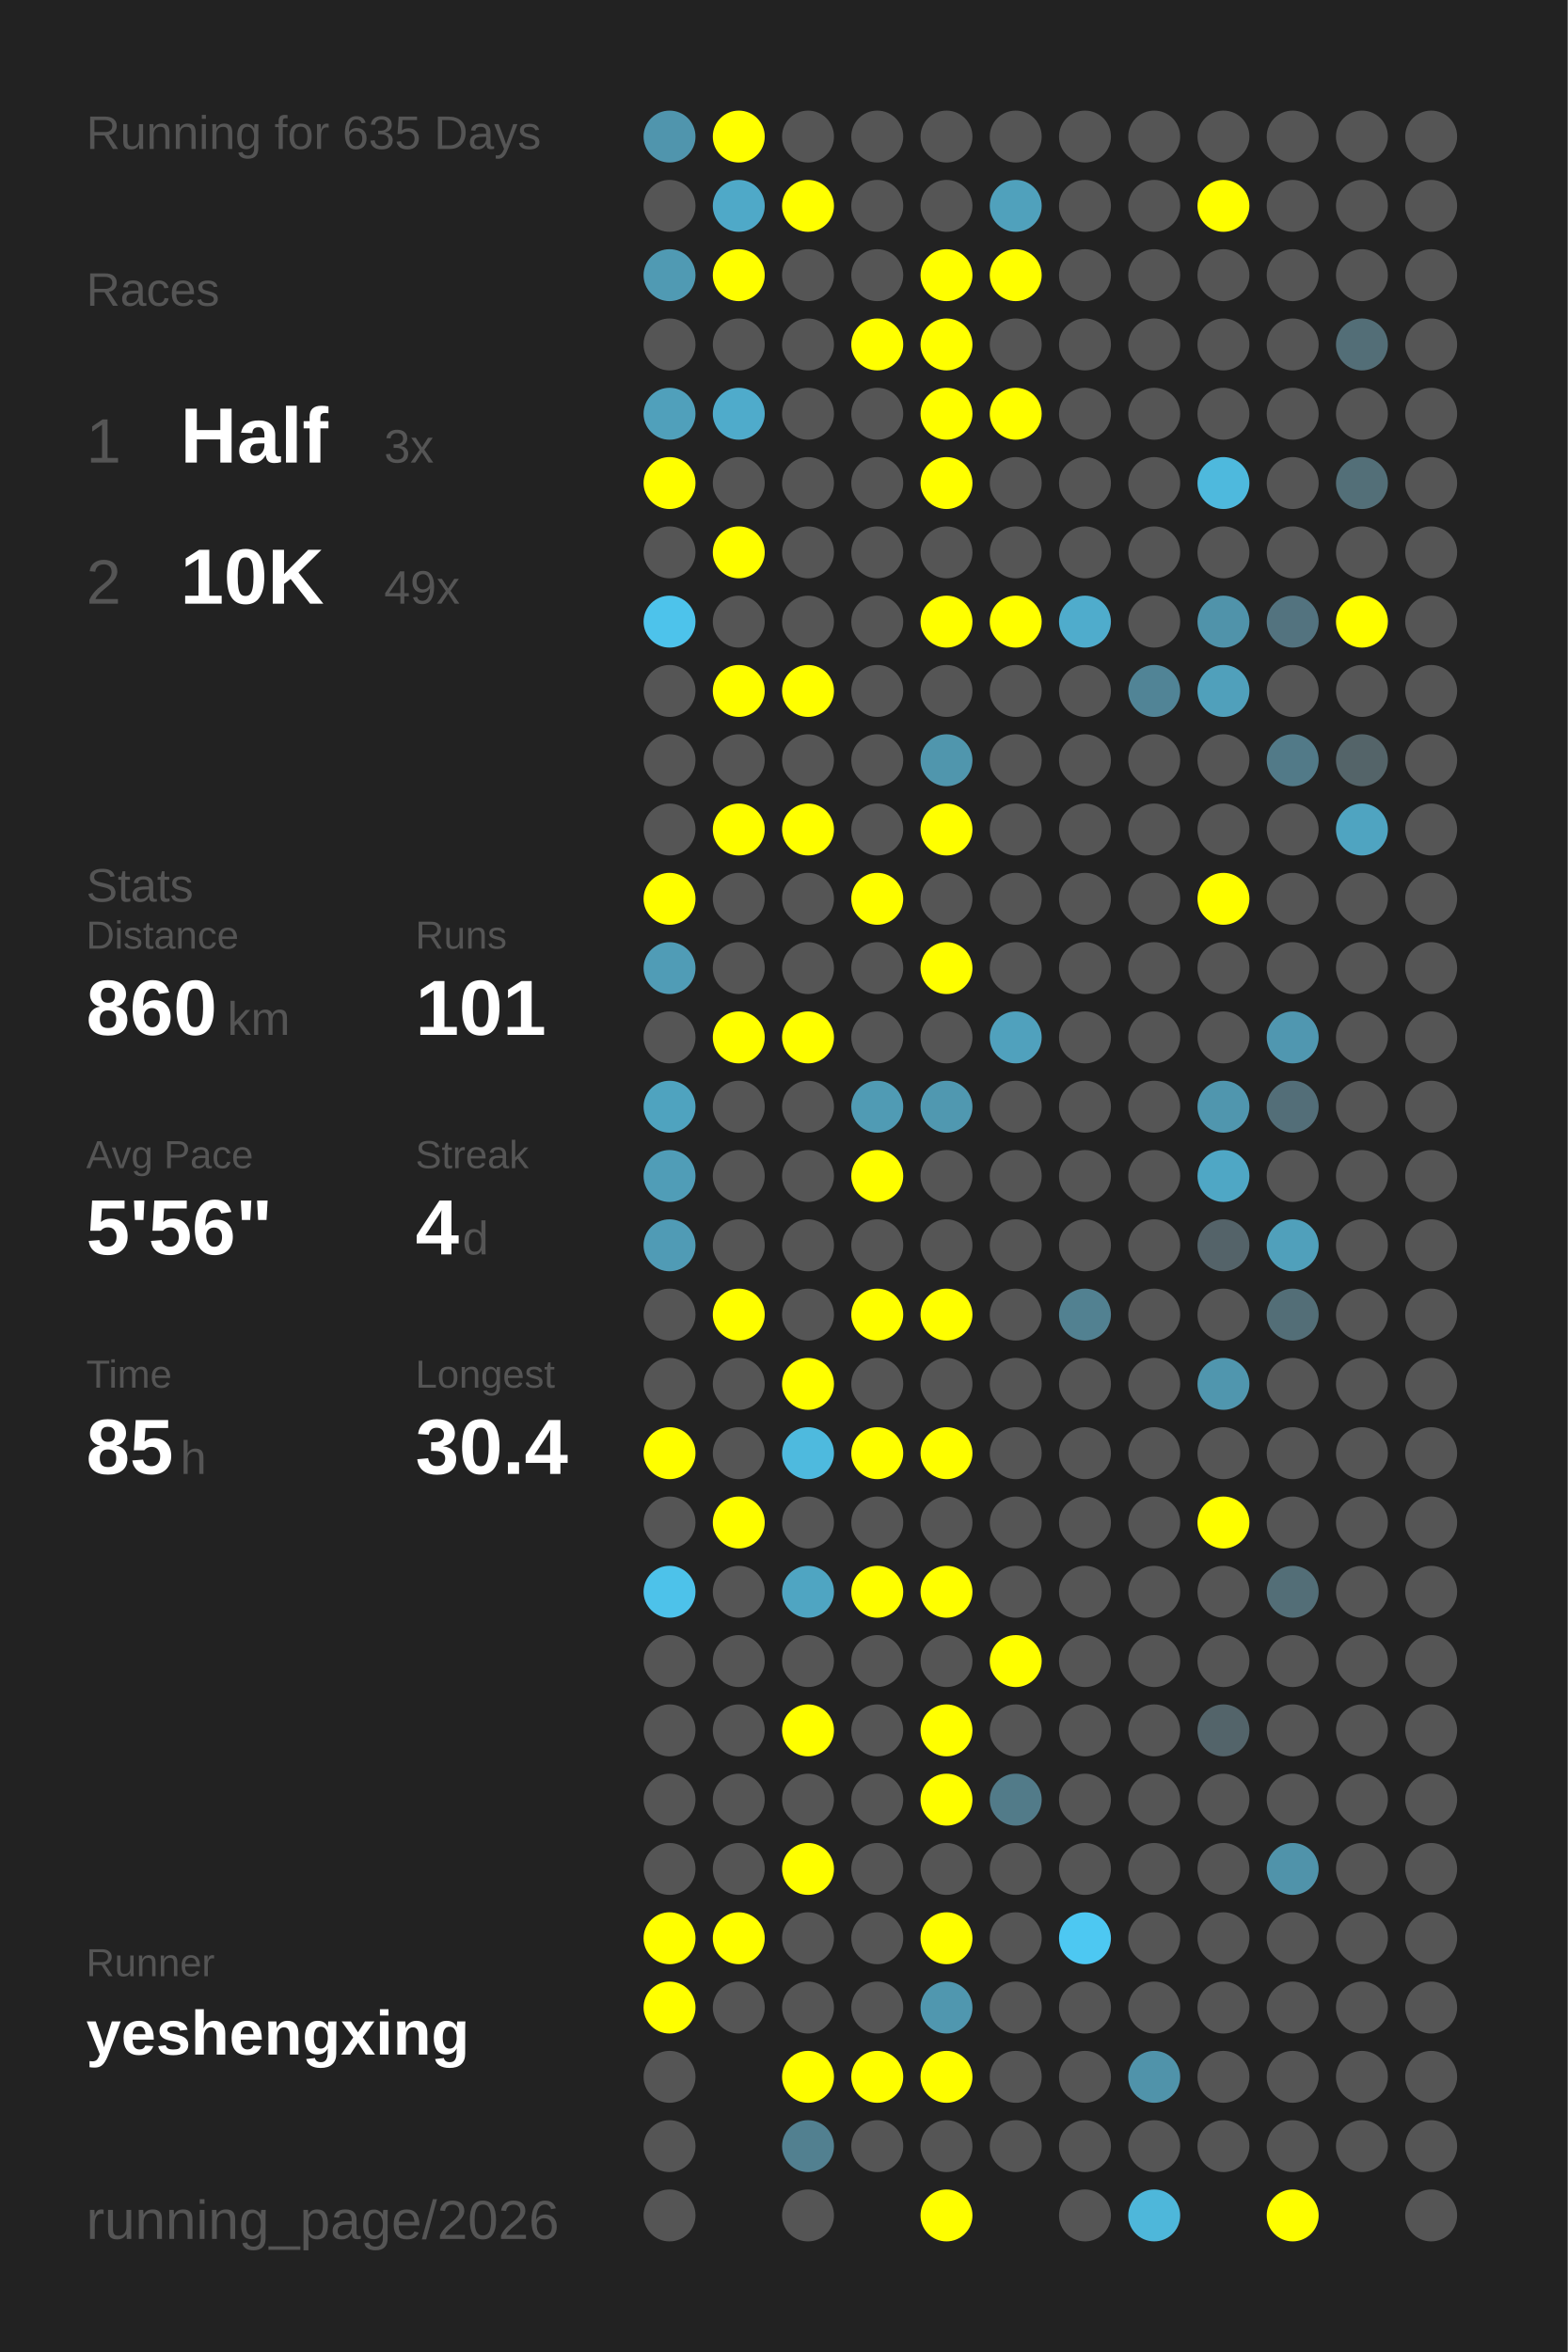
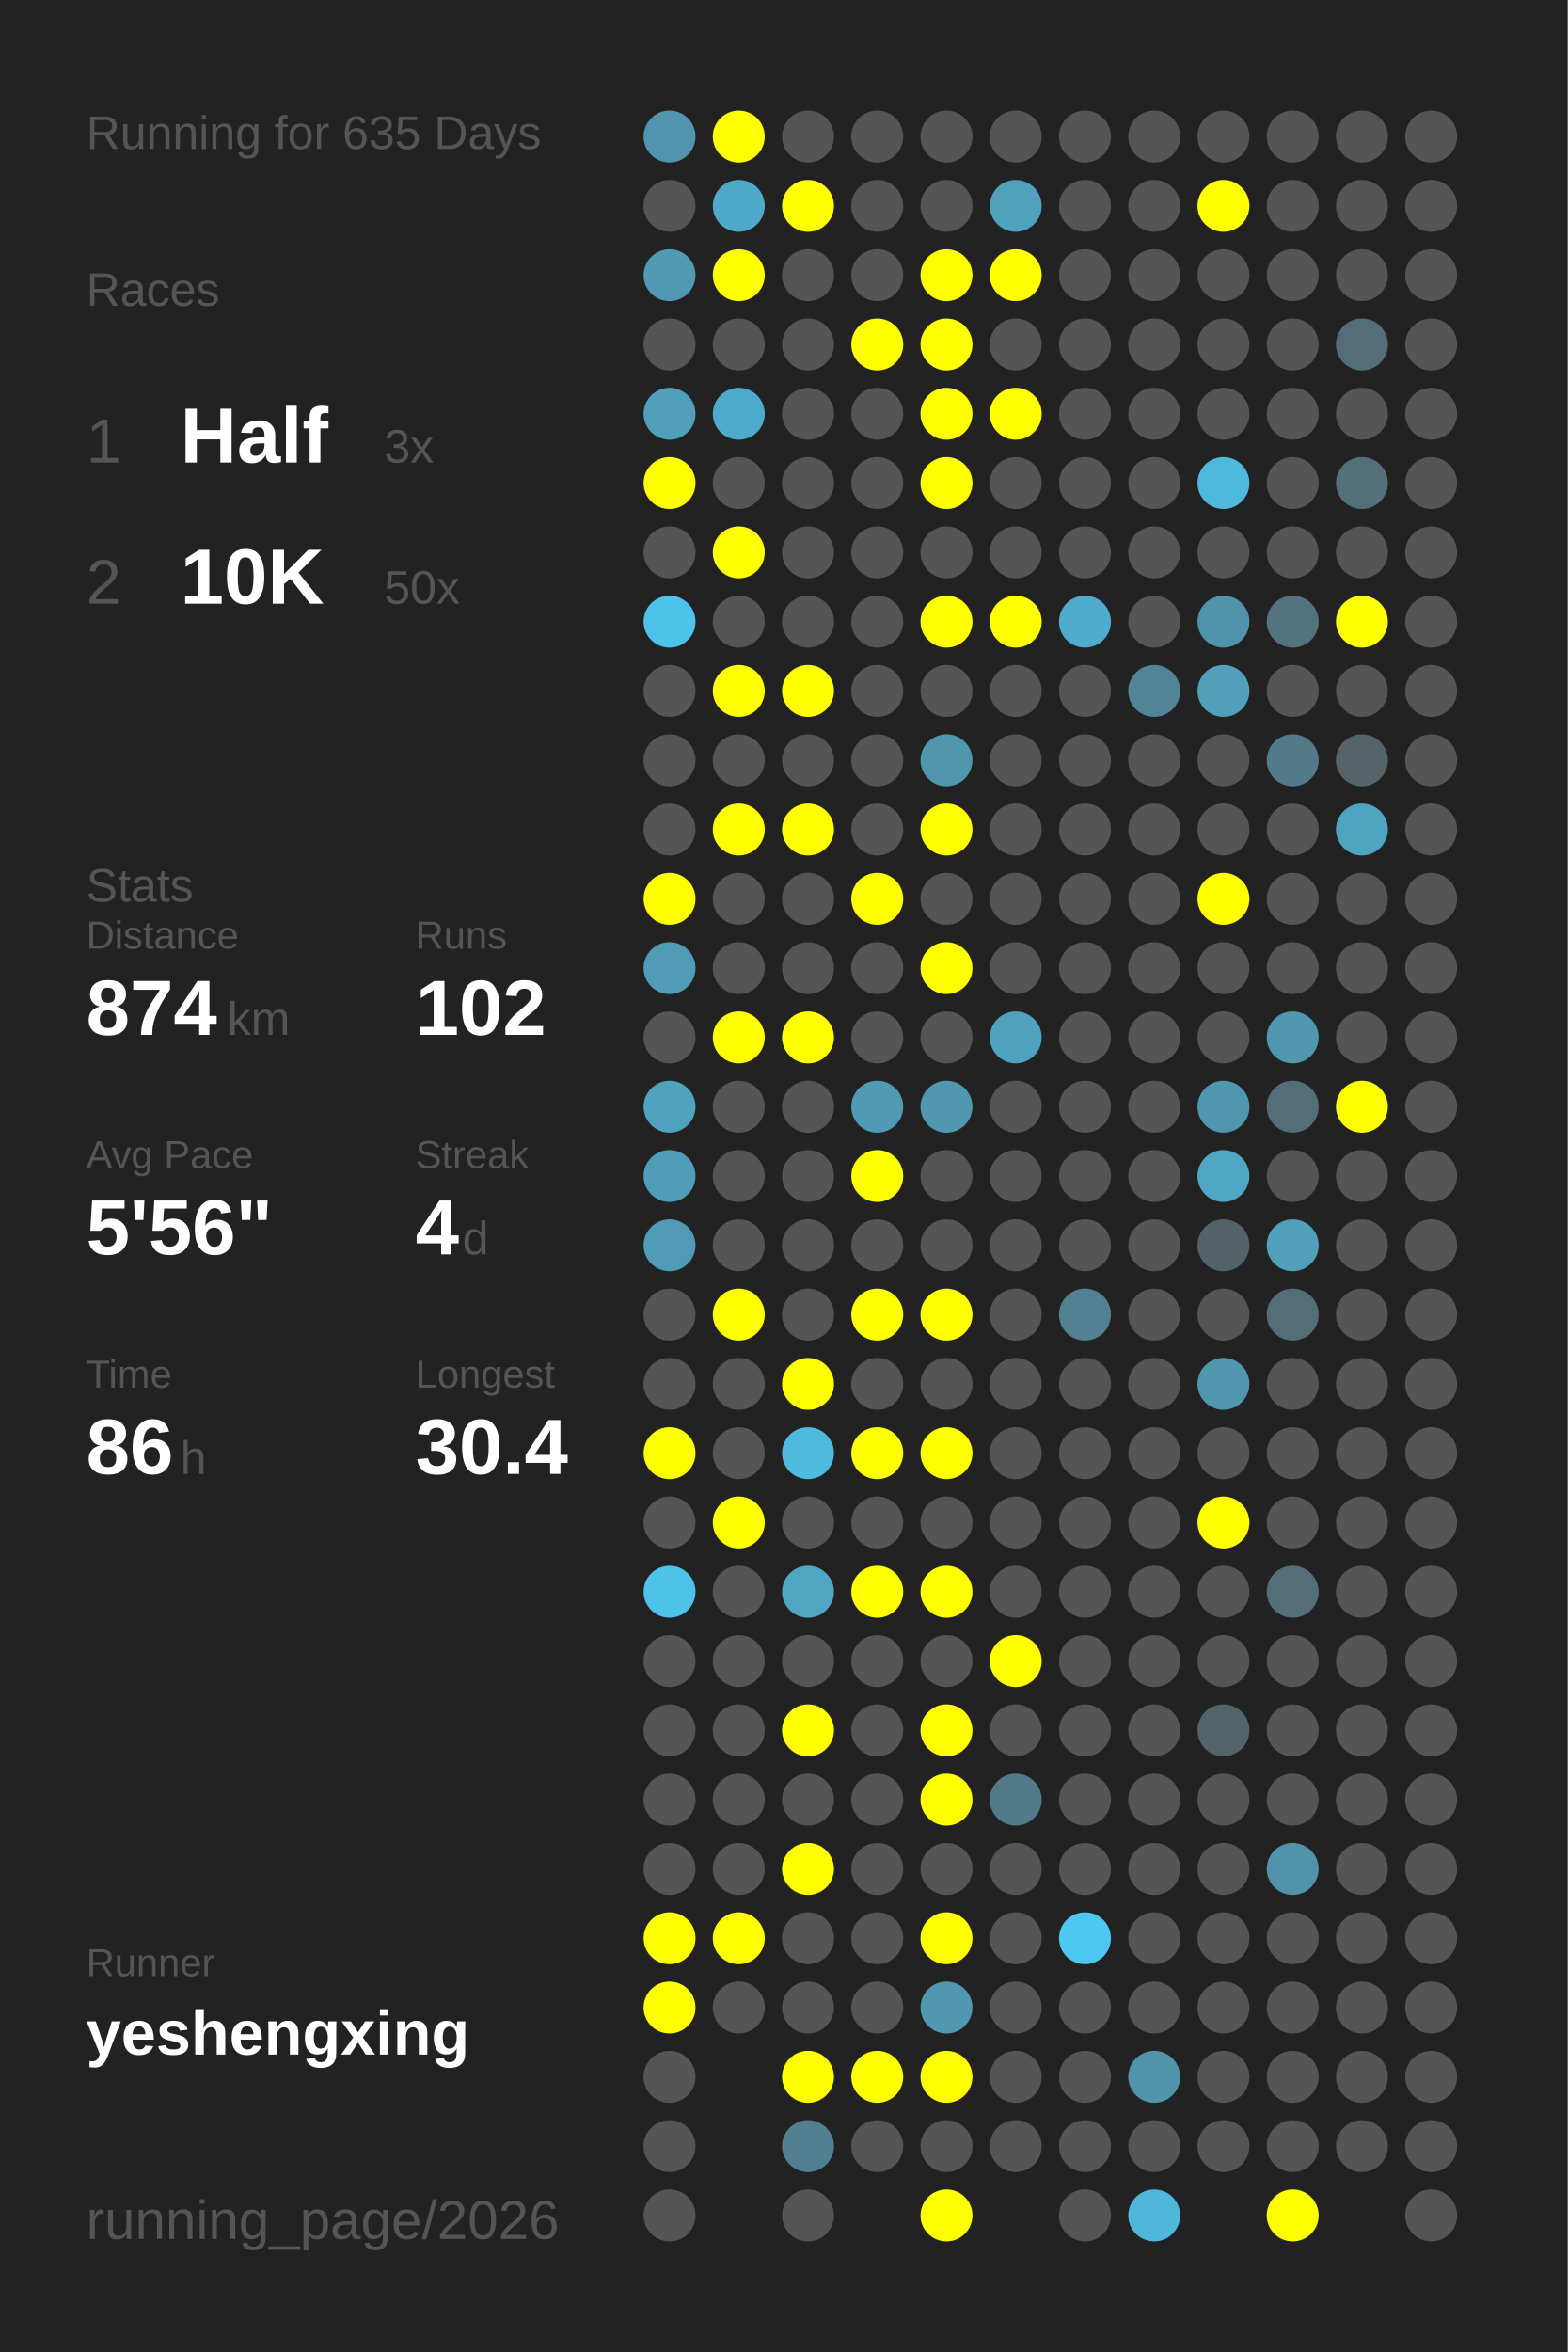
<svg xmlns="http://www.w3.org/2000/svg" baseProfile="full" height="300mm" version="1.1" viewBox="0,0,200,300" width="200mm">
  <defs />
  <rect fill="#222222" height="300" width="200" x="0" y="0" />
  <text fill="#555555" style="font-size:6px; font-family:Arial;" x="11" y="19">Running for 635 Days</text>
  <text fill="#555555" style="font-size:6px; font-family:Arial;" x="11" y="39">Races</text>
  <text fill="#555555" style="font-size:8px; font-family:Arial;" x="11" y="59">1</text>
  <text fill="#FFFFFF" style="font-size:10px; font-family:Arial; font-weight:bold;" x="23" y="59">Half</text>
  <text fill="#555555" style="font-size:6px; font-family:Arial;" x="49" y="59">3x</text>
  <text fill="#555555" style="font-size:8px; font-family:Arial;" x="11" y="77">2</text>
  <text fill="#FFFFFF" style="font-size:10px; font-family:Arial; font-weight:bold;" x="23" y="77">10K</text>
-   <text fill="#555555" style="font-size:6px; font-family:Arial;" x="49" y="77">49x</text>
+   <text fill="#555555" style="font-size:6px; font-family:Arial;" x="49" y="77">50x</text>
  <text fill="#555555" style="font-size:6px; font-family:Arial;" x="11" y="115">Stats</text>
  <text fill="#555555" style="font-size:5px; font-family:Arial;" x="11" y="121">Distance</text>
-   <text fill="#FFFFFF" style="font-size:10px; font-family:Arial; font-weight:bold;" x="11" y="132">860</text>
+   <text fill="#FFFFFF" style="font-size:10px; font-family:Arial; font-weight:bold;" x="11" y="132">874</text>
  <text fill="#555555" style="font-size:6px; font-family:Arial;" x="29" y="132">km</text>
  <text fill="#555555" style="font-size:5px; font-family:Arial;" x="53" y="121">Runs</text>
-   <text fill="#FFFFFF" style="font-size:10px; font-family:Arial; font-weight:bold;" x="53" y="132">101</text>
+   <text fill="#FFFFFF" style="font-size:10px; font-family:Arial; font-weight:bold;" x="53" y="132">102</text>
  <text fill="#555555" style="font-size:5px; font-family:Arial;" x="11" y="149">Avg Pace</text>
  <text fill="#FFFFFF" style="font-size:10px; font-family:Arial; font-weight:bold;" x="11" y="160">5'56"</text>
  <text fill="#555555" style="font-size:5px; font-family:Arial;" x="53" y="149">Streak</text>
  <text fill="#FFFFFF" style="font-size:10px; font-family:Arial; font-weight:bold;" x="53" y="160">4</text>
  <text fill="#555555" style="font-size:6px; font-family:Arial;" x="59" y="160">d</text>
  <text fill="#555555" style="font-size:5px; font-family:Arial;" x="11" y="177">Time</text>
-   <text fill="#FFFFFF" style="font-size:10px; font-family:Arial; font-weight:bold;" x="11" y="188">85</text>
+   <text fill="#FFFFFF" style="font-size:10px; font-family:Arial; font-weight:bold;" x="11" y="188">86</text>
  <text fill="#555555" style="font-size:6px; font-family:Arial;" x="23" y="188">h</text>
  <text fill="#555555" style="font-size:5px; font-family:Arial;" x="53" y="177">Longest</text>
  <text fill="#FFFFFF" style="font-size:10px; font-family:Arial; font-weight:bold;" x="53" y="188">30.4</text>
  <text fill="#555555" style="font-size:5px; font-family:Arial;" x="11" y="252.065">Runner</text>
  <text fill="#FFFFFF" style="font-size:8px; font-family:Arial; font-weight:bold;" x="11" y="262.065">yeshengxing</text>
  <text fill="#555555" style="font-size:7px; font-family:Arial;" x="11" y="285.581">running_page/2026</text>
  <circle cx="85.417" cy="17.419" fill="#5095ad" r="3.312" />
  <circle cx="85.417" cy="26.258" fill="#555555" r="3.312" />
  <circle cx="85.417" cy="35.097" fill="#509ab3" r="3.312" />
  <circle cx="85.417" cy="43.935" fill="#555555" r="3.312" />
  <circle cx="85.417" cy="52.774" fill="#50a0bb" r="3.312" />
  <circle cx="85.417" cy="61.613" fill="#FFFF00" r="3.312" />
  <circle cx="85.417" cy="70.452" fill="#555555" r="3.312" />
  <circle cx="85.417" cy="79.29" fill="#4dc3eb" r="3.312" />
  <circle cx="85.417" cy="88.129" fill="#555555" r="3.312" />
  <circle cx="85.417" cy="96.968" fill="#555555" r="3.312" />
  <circle cx="85.417" cy="105.806" fill="#555555" r="3.312" />
  <circle cx="85.417" cy="114.645" fill="#FFFF00" r="3.312" />
  <circle cx="85.417" cy="123.484" fill="#509cb6" r="3.312" />
  <circle cx="85.417" cy="132.323" fill="#555555" r="3.312" />
  <circle cx="85.417" cy="141.161" fill="#4fa3bf" r="3.312" />
  <circle cx="85.417" cy="150" fill="#509db7" r="3.312" />
  <circle cx="85.417" cy="158.839" fill="#509bb5" r="3.312" />
  <circle cx="85.417" cy="167.677" fill="#555555" r="3.312" />
  <circle cx="85.417" cy="176.516" fill="#555555" r="3.312" />
  <circle cx="85.417" cy="185.355" fill="#FFFF00" r="3.312" />
  <circle cx="85.417" cy="194.194" fill="#555555" r="3.312" />
  <circle cx="85.417" cy="203.032" fill="#4dc2ea" r="3.312" />
  <circle cx="85.417" cy="211.871" fill="#555555" r="3.312" />
  <circle cx="85.417" cy="220.71" fill="#555555" r="3.312" />
  <circle cx="85.417" cy="229.548" fill="#555555" r="3.312" />
  <circle cx="85.417" cy="238.387" fill="#555555" r="3.312" />
  <circle cx="85.417" cy="247.226" fill="#FFFF00" r="3.312" />
  <circle cx="85.417" cy="256.065" fill="#FFFF00" r="3.312" />
  <circle cx="85.417" cy="264.903" fill="#555555" r="3.312" />
  <circle cx="85.417" cy="273.742" fill="#555555" r="3.312" />
  <circle cx="85.417" cy="282.581" fill="#555555" r="3.312" />
  <circle cx="94.25" cy="17.419" fill="#FFFF00" r="3.312" />
  <circle cx="94.25" cy="26.258" fill="#4fa9c8" r="3.312" />
  <circle cx="94.25" cy="35.097" fill="#FFFF00" r="3.312" />
  <circle cx="94.25" cy="43.935" fill="#555555" r="3.312" />
  <circle cx="94.25" cy="52.774" fill="#4fabcb" r="3.312" />
  <circle cx="94.25" cy="61.613" fill="#555555" r="3.312" />
  <circle cx="94.25" cy="70.452" fill="#FFFF00" r="3.312" />
  <circle cx="94.25" cy="79.29" fill="#555555" r="3.312" />
  <circle cx="94.25" cy="88.129" fill="#FFFF00" r="3.312" />
  <circle cx="94.25" cy="96.968" fill="#555555" r="3.312" />
  <circle cx="94.25" cy="105.806" fill="#FFFF00" r="3.312" />
  <circle cx="94.25" cy="114.645" fill="#555555" r="3.312" />
  <circle cx="94.25" cy="123.484" fill="#555555" r="3.312" />
  <circle cx="94.25" cy="132.323" fill="#FFFF00" r="3.312" />
  <circle cx="94.25" cy="141.161" fill="#555555" r="3.312" />
  <circle cx="94.25" cy="150" fill="#555555" r="3.312" />
  <circle cx="94.25" cy="158.839" fill="#555555" r="3.312" />
  <circle cx="94.25" cy="167.677" fill="#FFFF00" r="3.312" />
  <circle cx="94.25" cy="176.516" fill="#555555" r="3.312" />
  <circle cx="94.25" cy="185.355" fill="#555555" r="3.312" />
  <circle cx="94.25" cy="194.194" fill="#FFFF00" r="3.312" />
  <circle cx="94.25" cy="203.032" fill="#555555" r="3.312" />
  <circle cx="94.25" cy="211.871" fill="#555555" r="3.312" />
  <circle cx="94.25" cy="220.71" fill="#555555" r="3.312" />
  <circle cx="94.25" cy="229.548" fill="#555555" r="3.312" />
  <circle cx="94.25" cy="238.387" fill="#555555" r="3.312" />
  <circle cx="94.25" cy="247.226" fill="#FFFF00" r="3.312" />
  <circle cx="94.25" cy="256.065" fill="#555555" r="3.312" />
  <circle cx="103.083" cy="17.419" fill="#555555" r="3.312" />
  <circle cx="103.083" cy="26.258" fill="#FFFF00" r="3.312" />
  <circle cx="103.083" cy="35.097" fill="#555555" r="3.312" />
  <circle cx="103.083" cy="43.935" fill="#555555" r="3.312" />
  <circle cx="103.083" cy="52.774" fill="#555555" r="3.312" />
  <circle cx="103.083" cy="61.613" fill="#555555" r="3.312" />
  <circle cx="103.083" cy="70.452" fill="#555555" r="3.312" />
  <circle cx="103.083" cy="79.29" fill="#555555" r="3.312" />
  <circle cx="103.083" cy="88.129" fill="#FFFF00" r="3.312" />
  <circle cx="103.083" cy="96.968" fill="#555555" r="3.312" />
  <circle cx="103.083" cy="105.806" fill="#FFFF00" r="3.312" />
  <circle cx="103.083" cy="114.645" fill="#555555" r="3.312" />
  <circle cx="103.083" cy="123.484" fill="#555555" r="3.312" />
  <circle cx="103.083" cy="132.323" fill="#FFFF00" r="3.312" />
  <circle cx="103.083" cy="141.161" fill="#555555" r="3.312" />
  <circle cx="103.083" cy="150" fill="#555555" r="3.312" />
  <circle cx="103.083" cy="158.839" fill="#555555" r="3.312" />
  <circle cx="103.083" cy="167.677" fill="#555555" r="3.312" />
  <circle cx="103.083" cy="176.516" fill="#FFFF00" r="3.312" />
  <circle cx="103.083" cy="185.355" fill="#4ebade" r="3.312" />
  <circle cx="103.083" cy="194.194" fill="#555555" r="3.312" />
  <circle cx="103.083" cy="203.032" fill="#4fa5c2" r="3.312" />
  <circle cx="103.083" cy="211.871" fill="#555555" r="3.312" />
  <circle cx="103.083" cy="220.71" fill="#FFFF00" r="3.312" />
  <circle cx="103.083" cy="229.548" fill="#555555" r="3.312" />
  <circle cx="103.083" cy="238.387" fill="#FFFF00" r="3.312" />
  <circle cx="103.083" cy="247.226" fill="#555555" r="3.312" />
  <circle cx="103.083" cy="256.065" fill="#555555" r="3.312" />
  <circle cx="103.083" cy="264.903" fill="#FFFF00" r="3.312" />
  <circle cx="103.083" cy="273.742" fill="#528090" r="3.312" />
  <circle cx="103.083" cy="282.581" fill="#555555" r="3.312" />
  <circle cx="111.917" cy="17.419" fill="#555555" r="3.312" />
  <circle cx="111.917" cy="26.258" fill="#555555" r="3.312" />
  <circle cx="111.917" cy="35.097" fill="#555555" r="3.312" />
  <circle cx="111.917" cy="43.935" fill="#FFFF00" r="3.312" />
  <circle cx="111.917" cy="52.774" fill="#555555" r="3.312" />
  <circle cx="111.917" cy="61.613" fill="#555555" r="3.312" />
  <circle cx="111.917" cy="70.452" fill="#555555" r="3.312" />
  <circle cx="111.917" cy="79.29" fill="#555555" r="3.312" />
  <circle cx="111.917" cy="88.129" fill="#555555" r="3.312" />
  <circle cx="111.917" cy="96.968" fill="#555555" r="3.312" />
  <circle cx="111.917" cy="105.806" fill="#555555" r="3.312" />
  <circle cx="111.917" cy="114.645" fill="#FFFF00" r="3.312" />
  <circle cx="111.917" cy="123.484" fill="#555555" r="3.312" />
  <circle cx="111.917" cy="132.323" fill="#555555" r="3.312" />
  <circle cx="111.917" cy="141.161" fill="#509bb4" r="3.312" />
  <circle cx="111.917" cy="150" fill="#FFFF00" r="3.312" />
  <circle cx="111.917" cy="158.839" fill="#555555" r="3.312" />
  <circle cx="111.917" cy="167.677" fill="#FFFF00" r="3.312" />
  <circle cx="111.917" cy="176.516" fill="#555555" r="3.312" />
  <circle cx="111.917" cy="185.355" fill="#FFFF00" r="3.312" />
  <circle cx="111.917" cy="194.194" fill="#555555" r="3.312" />
  <circle cx="111.917" cy="203.032" fill="#FFFF00" r="3.312" />
  <circle cx="111.917" cy="211.871" fill="#555555" r="3.312" />
  <circle cx="111.917" cy="220.71" fill="#555555" r="3.312" />
  <circle cx="111.917" cy="229.548" fill="#555555" r="3.312" />
  <circle cx="111.917" cy="238.387" fill="#555555" r="3.312" />
  <circle cx="111.917" cy="247.226" fill="#555555" r="3.312" />
  <circle cx="111.917" cy="256.065" fill="#555555" r="3.312" />
  <circle cx="111.917" cy="264.903" fill="#FFFF00" r="3.312" />
  <circle cx="111.917" cy="273.742" fill="#555555" r="3.312" />
  <circle cx="120.75" cy="17.419" fill="#555555" r="3.312" />
  <circle cx="120.75" cy="26.258" fill="#555555" r="3.312" />
  <circle cx="120.75" cy="35.097" fill="#FFFF00" r="3.312" />
  <circle cx="120.75" cy="43.935" fill="#FFFF00" r="3.312" />
  <circle cx="120.75" cy="52.774" fill="#FFFF00" r="3.312" />
  <circle cx="120.75" cy="61.613" fill="#FFFF00" r="3.312" />
  <circle cx="120.75" cy="70.452" fill="#555555" r="3.312" />
  <circle cx="120.75" cy="79.29" fill="#FFFF00" r="3.312" />
  <circle cx="120.75" cy="88.129" fill="#555555" r="3.312" />
  <circle cx="120.75" cy="96.968" fill="#5096ad" r="3.312" />
  <circle cx="120.75" cy="105.806" fill="#FFFF00" r="3.312" />
  <circle cx="120.75" cy="114.645" fill="#555555" r="3.312" />
  <circle cx="120.75" cy="123.484" fill="#FFFF00" r="3.312" />
  <circle cx="120.75" cy="132.323" fill="#555555" r="3.312" />
  <circle cx="120.75" cy="141.161" fill="#5098b0" r="3.312" />
  <circle cx="120.75" cy="150" fill="#555555" r="3.312" />
  <circle cx="120.75" cy="158.839" fill="#555555" r="3.312" />
  <circle cx="120.75" cy="167.677" fill="#FFFF00" r="3.312" />
  <circle cx="120.75" cy="176.516" fill="#555555" r="3.312" />
  <circle cx="120.75" cy="185.355" fill="#FFFF00" r="3.312" />
  <circle cx="120.75" cy="194.194" fill="#555555" r="3.312" />
  <circle cx="120.75" cy="203.032" fill="#FFFF00" r="3.312" />
  <circle cx="120.75" cy="211.871" fill="#555555" r="3.312" />
  <circle cx="120.75" cy="220.71" fill="#FFFF00" r="3.312" />
  <circle cx="120.75" cy="229.548" fill="#FFFF00" r="3.312" />
  <circle cx="120.75" cy="238.387" fill="#555555" r="3.312" />
  <circle cx="120.75" cy="247.226" fill="#FFFF00" r="3.312" />
  <circle cx="120.75" cy="256.065" fill="#5097af" r="3.312" />
  <circle cx="120.75" cy="264.903" fill="#FFFF00" r="3.312" />
  <circle cx="120.75" cy="273.742" fill="#555555" r="3.312" />
  <circle cx="120.75" cy="282.581" fill="#FFFF00" r="3.312" />
  <circle cx="129.583" cy="17.419" fill="#555555" r="3.312" />
  <circle cx="129.583" cy="26.258" fill="#50a1bc" r="3.312" />
  <circle cx="129.583" cy="35.097" fill="#FFFF00" r="3.312" />
  <circle cx="129.583" cy="43.935" fill="#555555" r="3.312" />
  <circle cx="129.583" cy="52.774" fill="#FFFF00" r="3.312" />
  <circle cx="129.583" cy="61.613" fill="#555555" r="3.312" />
  <circle cx="129.583" cy="70.452" fill="#555555" r="3.312" />
  <circle cx="129.583" cy="79.29" fill="#FFFF00" r="3.312" />
  <circle cx="129.583" cy="88.129" fill="#555555" r="3.312" />
  <circle cx="129.583" cy="96.968" fill="#555555" r="3.312" />
  <circle cx="129.583" cy="105.806" fill="#555555" r="3.312" />
  <circle cx="129.583" cy="114.645" fill="#555555" r="3.312" />
  <circle cx="129.583" cy="123.484" fill="#555555" r="3.312" />
  <circle cx="129.583" cy="132.323" fill="#50a1bd" r="3.312" />
  <circle cx="129.583" cy="141.161" fill="#555555" r="3.312" />
  <circle cx="129.583" cy="150" fill="#555555" r="3.312" />
  <circle cx="129.583" cy="158.839" fill="#555555" r="3.312" />
  <circle cx="129.583" cy="167.677" fill="#555555" r="3.312" />
  <circle cx="129.583" cy="176.516" fill="#555555" r="3.312" />
  <circle cx="129.583" cy="185.355" fill="#555555" r="3.312" />
  <circle cx="129.583" cy="194.194" fill="#555555" r="3.312" />
  <circle cx="129.583" cy="203.032" fill="#555555" r="3.312" />
  <circle cx="129.583" cy="211.871" fill="#FFFF00" r="3.312" />
  <circle cx="129.583" cy="220.71" fill="#555555" r="3.312" />
  <circle cx="129.583" cy="229.548" fill="#527b89" r="3.312" />
  <circle cx="129.583" cy="238.387" fill="#555555" r="3.312" />
  <circle cx="129.583" cy="247.226" fill="#555555" r="3.312" />
  <circle cx="129.583" cy="256.065" fill="#555555" r="3.312" />
  <circle cx="129.583" cy="264.903" fill="#555555" r="3.312" />
  <circle cx="129.583" cy="273.742" fill="#555555" r="3.312" />
  <circle cx="138.417" cy="17.419" fill="#555555" r="3.312" />
  <circle cx="138.417" cy="26.258" fill="#555555" r="3.312" />
  <circle cx="138.417" cy="35.097" fill="#555555" r="3.312" />
  <circle cx="138.417" cy="43.935" fill="#555555" r="3.312" />
  <circle cx="138.417" cy="52.774" fill="#555555" r="3.312" />
  <circle cx="138.417" cy="61.613" fill="#555555" r="3.312" />
  <circle cx="138.417" cy="70.452" fill="#555555" r="3.312" />
  <circle cx="138.417" cy="79.29" fill="#4faccc" r="3.312" />
  <circle cx="138.417" cy="88.129" fill="#555555" r="3.312" />
  <circle cx="138.417" cy="96.968" fill="#555555" r="3.312" />
  <circle cx="138.417" cy="105.806" fill="#555555" r="3.312" />
  <circle cx="138.417" cy="114.645" fill="#555555" r="3.312" />
  <circle cx="138.417" cy="123.484" fill="#555555" r="3.312" />
  <circle cx="138.417" cy="132.323" fill="#555555" r="3.312" />
  <circle cx="138.417" cy="141.161" fill="#555555" r="3.312" />
  <circle cx="138.417" cy="150" fill="#555555" r="3.312" />
  <circle cx="138.417" cy="158.839" fill="#555555" r="3.312" />
  <circle cx="138.417" cy="167.677" fill="#528191" r="3.312" />
  <circle cx="138.417" cy="176.516" fill="#555555" r="3.312" />
  <circle cx="138.417" cy="185.355" fill="#555555" r="3.312" />
  <circle cx="138.417" cy="194.194" fill="#555555" r="3.312" />
  <circle cx="138.417" cy="203.032" fill="#555555" r="3.312" />
  <circle cx="138.417" cy="211.871" fill="#555555" r="3.312" />
  <circle cx="138.417" cy="220.71" fill="#555555" r="3.312" />
  <circle cx="138.417" cy="229.548" fill="#555555" r="3.312" />
  <circle cx="138.417" cy="238.387" fill="#555555" r="3.312" />
  <circle cx="138.417" cy="247.226" fill="#4dc8f2" r="3.312" />
  <circle cx="138.417" cy="256.065" fill="#555555" r="3.312" />
  <circle cx="138.417" cy="264.903" fill="#555555" r="3.312" />
  <circle cx="138.417" cy="273.742" fill="#555555" r="3.312" />
  <circle cx="138.417" cy="282.581" fill="#555555" r="3.312" />
  <circle cx="147.25" cy="17.419" fill="#555555" r="3.312" />
  <circle cx="147.25" cy="26.258" fill="#555555" r="3.312" />
  <circle cx="147.25" cy="35.097" fill="#555555" r="3.312" />
  <circle cx="147.25" cy="43.935" fill="#555555" r="3.312" />
  <circle cx="147.25" cy="52.774" fill="#555555" r="3.312" />
  <circle cx="147.25" cy="61.613" fill="#555555" r="3.312" />
  <circle cx="147.25" cy="70.452" fill="#555555" r="3.312" />
  <circle cx="147.25" cy="79.29" fill="#555555" r="3.312" />
  <circle cx="147.25" cy="88.129" fill="#518496" r="3.312" />
  <circle cx="147.25" cy="96.968" fill="#555555" r="3.312" />
  <circle cx="147.25" cy="105.806" fill="#555555" r="3.312" />
  <circle cx="147.25" cy="114.645" fill="#555555" r="3.312" />
  <circle cx="147.25" cy="123.484" fill="#555555" r="3.312" />
  <circle cx="147.25" cy="132.323" fill="#555555" r="3.312" />
  <circle cx="147.25" cy="141.161" fill="#555555" r="3.312" />
  <circle cx="147.25" cy="150" fill="#555555" r="3.312" />
  <circle cx="147.25" cy="158.839" fill="#555555" r="3.312" />
  <circle cx="147.25" cy="167.677" fill="#555555" r="3.312" />
  <circle cx="147.25" cy="176.516" fill="#555555" r="3.312" />
  <circle cx="147.25" cy="185.355" fill="#555555" r="3.312" />
  <circle cx="147.25" cy="194.194" fill="#555555" r="3.312" />
  <circle cx="147.25" cy="203.032" fill="#555555" r="3.312" />
  <circle cx="147.25" cy="211.871" fill="#555555" r="3.312" />
  <circle cx="147.25" cy="220.71" fill="#555555" r="3.312" />
  <circle cx="147.25" cy="229.548" fill="#555555" r="3.312" />
  <circle cx="147.25" cy="238.387" fill="#555555" r="3.312" />
  <circle cx="147.25" cy="247.226" fill="#555555" r="3.312" />
  <circle cx="147.25" cy="256.065" fill="#555555" r="3.312" />
  <circle cx="147.25" cy="264.903" fill="#5093aa" r="3.312" />
  <circle cx="147.25" cy="273.742" fill="#555555" r="3.312" />
  <circle cx="147.25" cy="282.581" fill="#4eb7da" r="3.312" />
  <circle cx="156.083" cy="17.419" fill="#555555" r="3.312" />
  <circle cx="156.083" cy="26.258" fill="#FFFF00" r="3.312" />
  <circle cx="156.083" cy="35.097" fill="#555555" r="3.312" />
  <circle cx="156.083" cy="43.935" fill="#555555" r="3.312" />
  <circle cx="156.083" cy="52.774" fill="#555555" r="3.312" />
  <circle cx="156.083" cy="61.613" fill="#4eb9dd" r="3.312" />
  <circle cx="156.083" cy="70.452" fill="#555555" r="3.312" />
  <circle cx="156.083" cy="79.29" fill="#5093aa" r="3.312" />
  <circle cx="156.083" cy="88.129" fill="#50a0bb" r="3.312" />
  <circle cx="156.083" cy="96.968" fill="#555555" r="3.312" />
  <circle cx="156.083" cy="105.806" fill="#555555" r="3.312" />
  <circle cx="156.083" cy="114.645" fill="#FFFF00" r="3.312" />
  <circle cx="156.083" cy="123.484" fill="#555555" r="3.312" />
  <circle cx="156.083" cy="132.323" fill="#555555" r="3.312" />
  <circle cx="156.083" cy="141.161" fill="#5096ae" r="3.312" />
  <circle cx="156.083" cy="150" fill="#4fa7c5" r="3.312" />
  <circle cx="156.083" cy="158.839" fill="#546369" r="3.312" />
  <circle cx="156.083" cy="167.677" fill="#555555" r="3.312" />
  <circle cx="156.083" cy="176.516" fill="#5096ae" r="3.312" />
  <circle cx="156.083" cy="185.355" fill="#555555" r="3.312" />
  <circle cx="156.083" cy="194.194" fill="#FFFF00" r="3.312" />
  <circle cx="156.083" cy="203.032" fill="#555555" r="3.312" />
  <circle cx="156.083" cy="211.871" fill="#555555" r="3.312" />
  <circle cx="156.083" cy="220.71" fill="#53646a" r="3.312" />
  <circle cx="156.083" cy="229.548" fill="#555555" r="3.312" />
  <circle cx="156.083" cy="238.387" fill="#555555" r="3.312" />
  <circle cx="156.083" cy="247.226" fill="#555555" r="3.312" />
  <circle cx="156.083" cy="256.065" fill="#555555" r="3.312" />
  <circle cx="156.083" cy="264.903" fill="#555555" r="3.312" />
  <circle cx="156.083" cy="273.742" fill="#555555" r="3.312" />
  <circle cx="164.917" cy="17.419" fill="#555555" r="3.312" />
  <circle cx="164.917" cy="26.258" fill="#555555" r="3.312" />
  <circle cx="164.917" cy="35.097" fill="#555555" r="3.312" />
  <circle cx="164.917" cy="43.935" fill="#555555" r="3.312" />
  <circle cx="164.917" cy="52.774" fill="#555555" r="3.312" />
  <circle cx="164.917" cy="61.613" fill="#555555" r="3.312" />
  <circle cx="164.917" cy="70.452" fill="#555555" r="3.312" />
  <circle cx="164.917" cy="79.29" fill="#53737f" r="3.312" />
  <circle cx="164.917" cy="88.129" fill="#555555" r="3.312" />
  <circle cx="164.917" cy="96.968" fill="#527a88" r="3.312" />
  <circle cx="164.917" cy="105.806" fill="#555555" r="3.312" />
  <circle cx="164.917" cy="114.645" fill="#555555" r="3.312" />
  <circle cx="164.917" cy="123.484" fill="#555555" r="3.312" />
  <circle cx="164.917" cy="132.323" fill="#5097b0" r="3.312" />
  <circle cx="164.917" cy="141.161" fill="#536e78" r="3.312" />
  <circle cx="164.917" cy="150" fill="#555555" r="3.312" />
  <circle cx="164.917" cy="158.839" fill="#50a0bb" r="3.312" />
  <circle cx="164.917" cy="167.677" fill="#536e77" r="3.312" />
  <circle cx="164.917" cy="176.516" fill="#555555" r="3.312" />
  <circle cx="164.917" cy="185.355" fill="#555555" r="3.312" />
  <circle cx="164.917" cy="194.194" fill="#555555" r="3.312" />
  <circle cx="164.917" cy="203.032" fill="#536e77" r="3.312" />
  <circle cx="164.917" cy="211.871" fill="#555555" r="3.312" />
  <circle cx="164.917" cy="220.71" fill="#555555" r="3.312" />
  <circle cx="164.917" cy="229.548" fill="#555555" r="3.312" />
  <circle cx="164.917" cy="238.387" fill="#5093aa" r="3.312" />
  <circle cx="164.917" cy="247.226" fill="#555555" r="3.312" />
  <circle cx="164.917" cy="256.065" fill="#555555" r="3.312" />
  <circle cx="164.917" cy="264.903" fill="#555555" r="3.312" />
  <circle cx="164.917" cy="273.742" fill="#555555" r="3.312" />
  <circle cx="164.917" cy="282.581" fill="#FFFF00" r="3.312" />
  <circle cx="173.75" cy="17.419" fill="#555555" r="3.312" />
  <circle cx="173.75" cy="26.258" fill="#555555" r="3.312" />
  <circle cx="173.75" cy="35.097" fill="#555555" r="3.312" />
  <circle cx="173.75" cy="43.935" fill="#536e77" r="3.312" />
  <circle cx="173.75" cy="52.774" fill="#555555" r="3.312" />
  <circle cx="173.75" cy="61.613" fill="#536f78" r="3.312" />
  <circle cx="173.75" cy="70.452" fill="#555555" r="3.312" />
  <circle cx="173.75" cy="79.29" fill="#FFFF00" r="3.312" />
  <circle cx="173.75" cy="88.129" fill="#555555" r="3.312" />
  <circle cx="173.75" cy="96.968" fill="#546469" r="3.312" />
  <circle cx="173.75" cy="105.806" fill="#4fa4c1" r="3.312" />
  <circle cx="173.75" cy="114.645" fill="#555555" r="3.312" />
  <circle cx="173.75" cy="123.484" fill="#555555" r="3.312" />
  <circle cx="173.75" cy="132.323" fill="#555555" r="3.312" />
-   <circle cx="173.75" cy="141.161" fill="#555555" r="3.312" />
+   <circle cx="173.75" cy="141.161" fill="#FFFF00" r="3.312" />
  <circle cx="173.75" cy="150" fill="#555555" r="3.312" />
  <circle cx="173.75" cy="158.839" fill="#555555" r="3.312" />
  <circle cx="173.75" cy="167.677" fill="#555555" r="3.312" />
  <circle cx="173.75" cy="176.516" fill="#555555" r="3.312" />
  <circle cx="173.75" cy="185.355" fill="#555555" r="3.312" />
  <circle cx="173.75" cy="194.194" fill="#555555" r="3.312" />
  <circle cx="173.75" cy="203.032" fill="#555555" r="3.312" />
  <circle cx="173.75" cy="211.871" fill="#555555" r="3.312" />
  <circle cx="173.75" cy="220.71" fill="#555555" r="3.312" />
  <circle cx="173.75" cy="229.548" fill="#555555" r="3.312" />
  <circle cx="173.75" cy="238.387" fill="#555555" r="3.312" />
  <circle cx="173.75" cy="247.226" fill="#555555" r="3.312" />
  <circle cx="173.75" cy="256.065" fill="#555555" r="3.312" />
  <circle cx="173.75" cy="264.903" fill="#555555" r="3.312" />
  <circle cx="173.75" cy="273.742" fill="#555555" r="3.312" />
  <circle cx="182.583" cy="17.419" fill="#555555" r="3.312" />
  <circle cx="182.583" cy="26.258" fill="#555555" r="3.312" />
  <circle cx="182.583" cy="35.097" fill="#555555" r="3.312" />
  <circle cx="182.583" cy="43.935" fill="#555555" r="3.312" />
  <circle cx="182.583" cy="52.774" fill="#555555" r="3.312" />
  <circle cx="182.583" cy="61.613" fill="#555555" r="3.312" />
  <circle cx="182.583" cy="70.452" fill="#555555" r="3.312" />
  <circle cx="182.583" cy="79.29" fill="#555555" r="3.312" />
  <circle cx="182.583" cy="88.129" fill="#555555" r="3.312" />
  <circle cx="182.583" cy="96.968" fill="#555555" r="3.312" />
  <circle cx="182.583" cy="105.806" fill="#555555" r="3.312" />
  <circle cx="182.583" cy="114.645" fill="#555555" r="3.312" />
  <circle cx="182.583" cy="123.484" fill="#555555" r="3.312" />
  <circle cx="182.583" cy="132.323" fill="#555555" r="3.312" />
  <circle cx="182.583" cy="141.161" fill="#555555" r="3.312" />
  <circle cx="182.583" cy="150" fill="#555555" r="3.312" />
  <circle cx="182.583" cy="158.839" fill="#555555" r="3.312" />
  <circle cx="182.583" cy="167.677" fill="#555555" r="3.312" />
  <circle cx="182.583" cy="176.516" fill="#555555" r="3.312" />
  <circle cx="182.583" cy="185.355" fill="#555555" r="3.312" />
  <circle cx="182.583" cy="194.194" fill="#555555" r="3.312" />
  <circle cx="182.583" cy="203.032" fill="#555555" r="3.312" />
  <circle cx="182.583" cy="211.871" fill="#555555" r="3.312" />
  <circle cx="182.583" cy="220.71" fill="#555555" r="3.312" />
  <circle cx="182.583" cy="229.548" fill="#555555" r="3.312" />
  <circle cx="182.583" cy="238.387" fill="#555555" r="3.312" />
  <circle cx="182.583" cy="247.226" fill="#555555" r="3.312" />
  <circle cx="182.583" cy="256.065" fill="#555555" r="3.312" />
  <circle cx="182.583" cy="264.903" fill="#555555" r="3.312" />
  <circle cx="182.583" cy="273.742" fill="#555555" r="3.312" />
  <circle cx="182.583" cy="282.581" fill="#555555" r="3.312" />
</svg>
